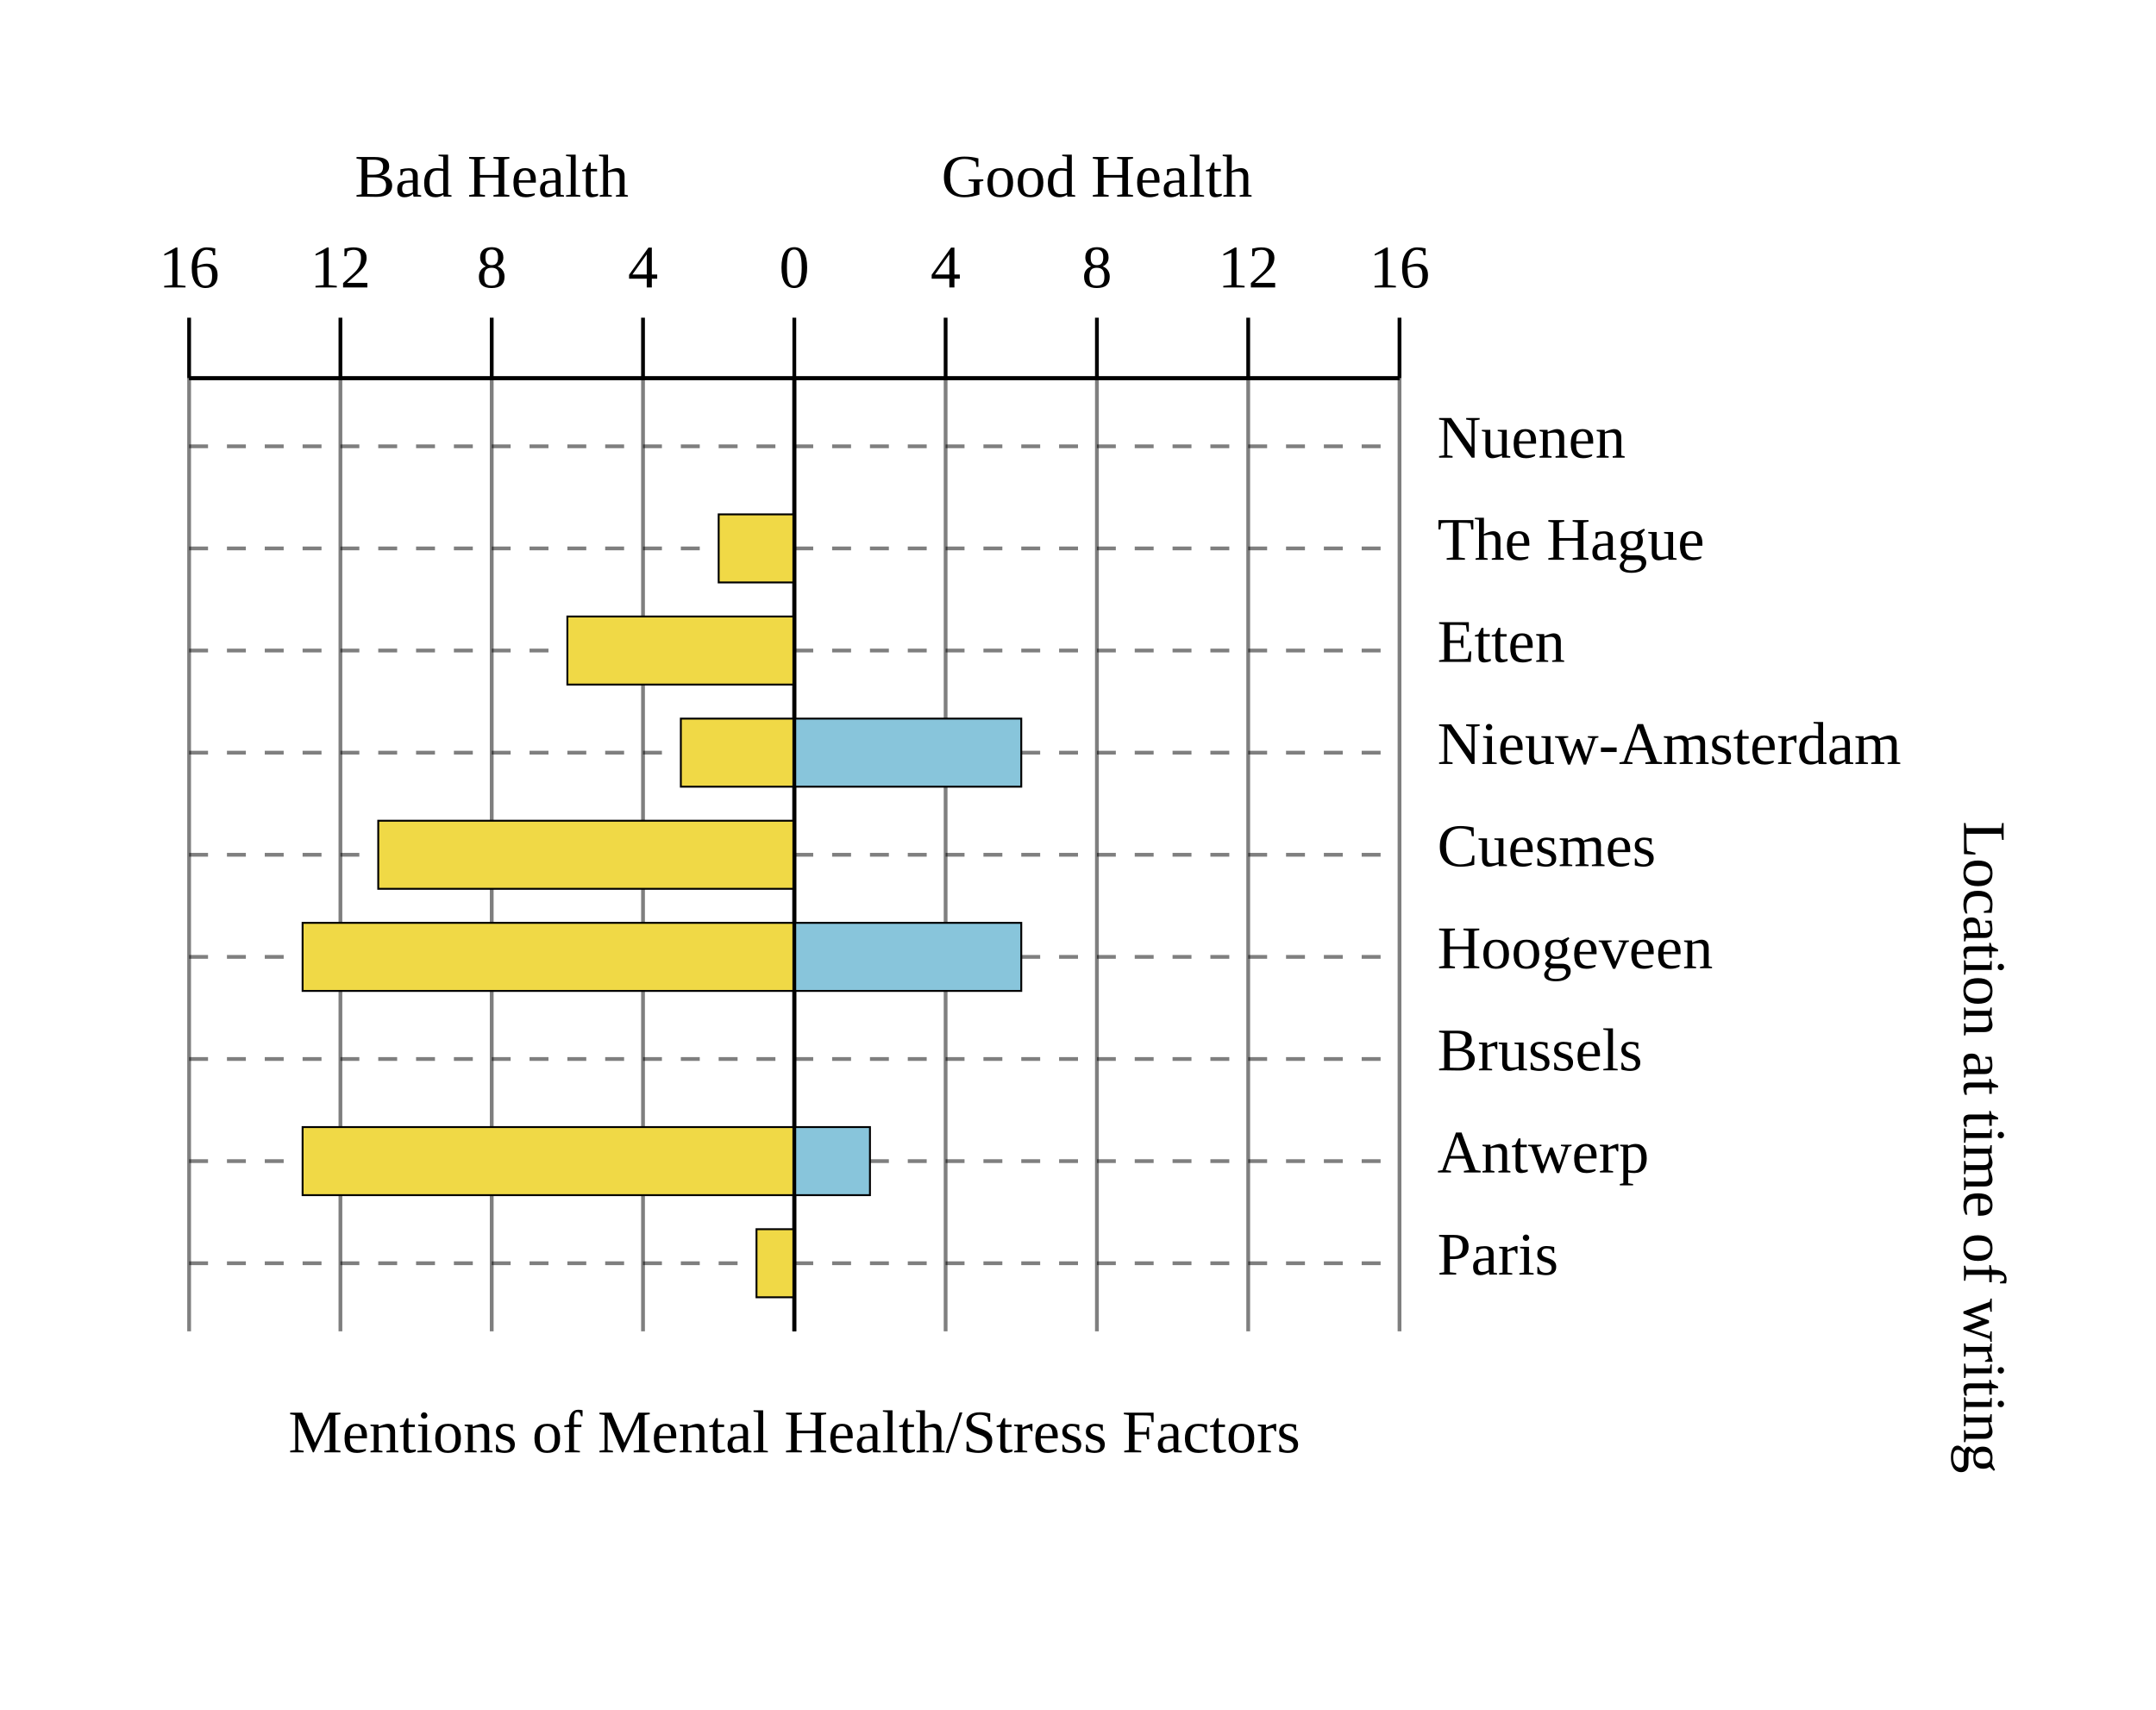
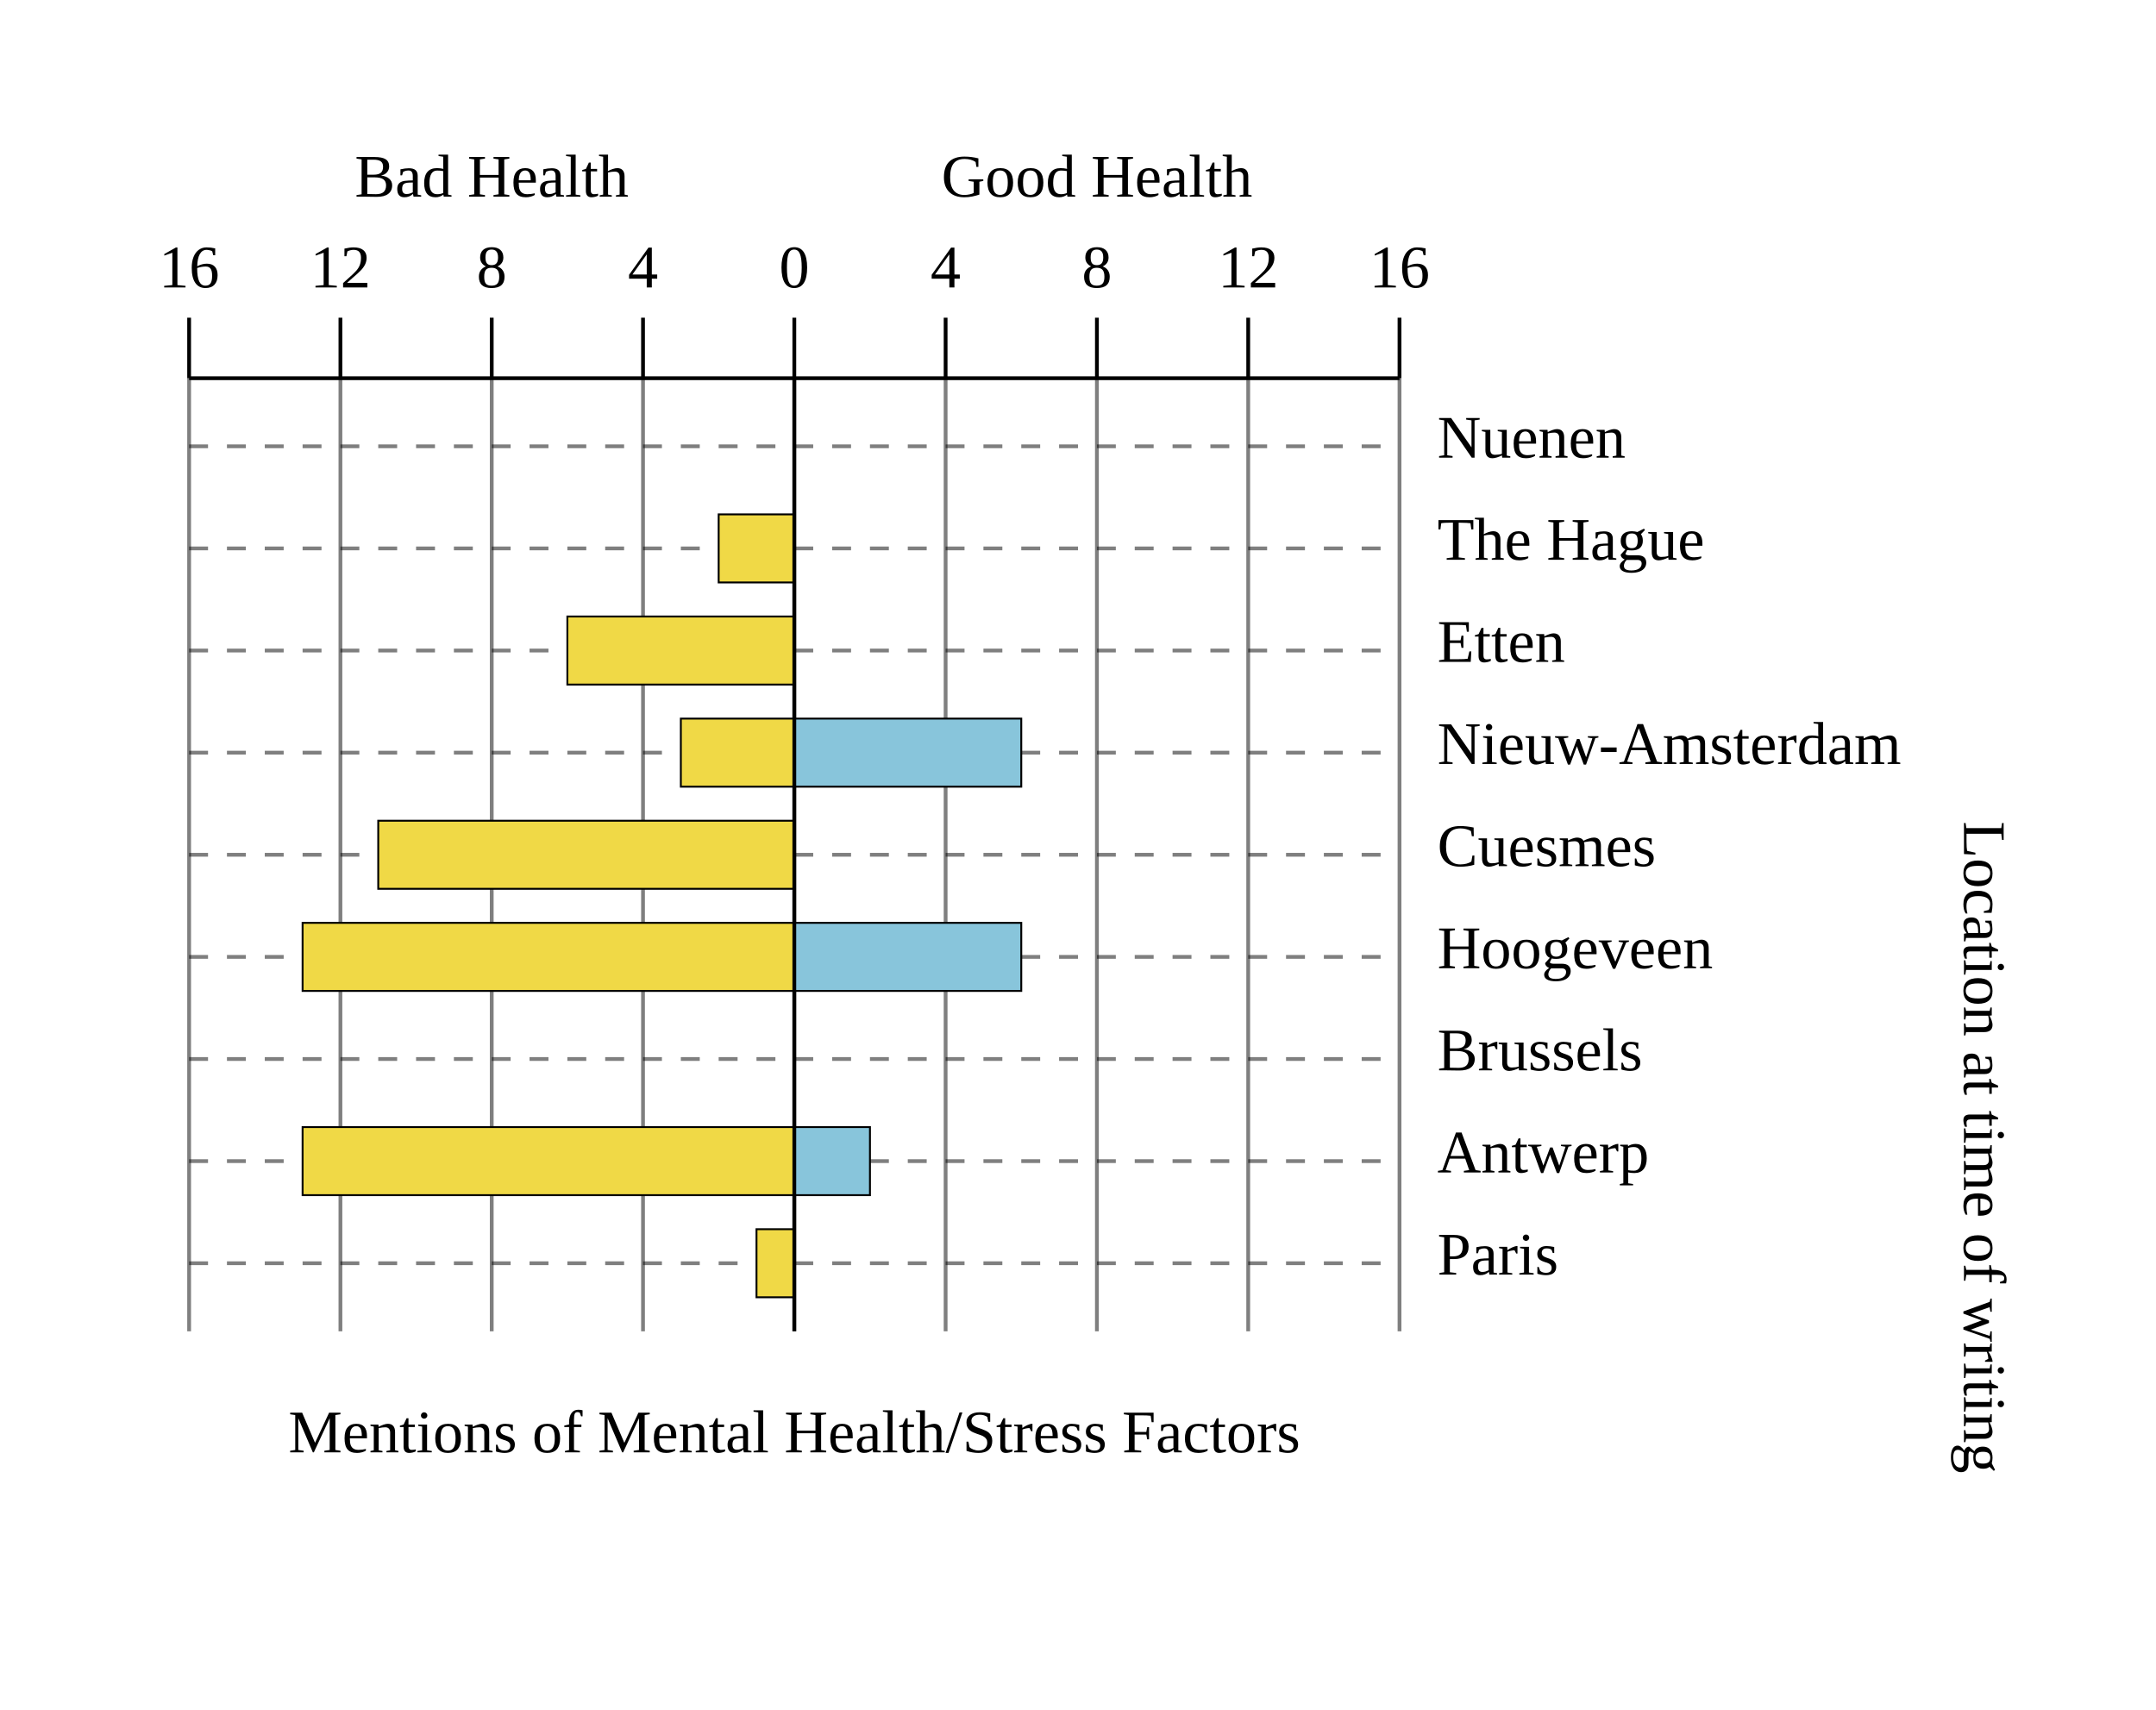
<svg xmlns="http://www.w3.org/2000/svg" height="452" width="570">
  <g transform="translate(210, 100)">
-     <line x1="-160" x2="160" y1="0" y2="0" stroke="black" />
-     <line x1="0" x2="0" y1="0" y2="252" stroke="black" />
    <text y="-24" x="0" font-size="16" font-family="Times New Roman" text-anchor="middle">0</text>
    <line y1="-16" y2="0" x1="0" x2="0" stroke="black" />
    <line y1="0" y2="252" x1="0" x2="0" stroke="black" opacity=".5" />
    <text y="-24" x="40" font-size="16" font-family="Times New Roman" text-anchor="middle">4</text>
    <line y1="-16" y2="0" x1="40" x2="40" stroke="black" />
    <line y1="0" y2="252" x1="40" x2="40" stroke="black" opacity=".5" />
    <text y="-24" x="80" font-size="16" font-family="Times New Roman" text-anchor="middle">8</text>
    <line y1="-16" y2="0" x1="80" x2="80" stroke="black" />
    <line y1="0" y2="252" x1="80" x2="80" stroke="black" opacity=".5" />
    <text y="-24" x="120" font-size="16" font-family="Times New Roman" text-anchor="middle">12</text>
    <line y1="-16" y2="0" x1="120" x2="120" stroke="black" />
    <line y1="0" y2="252" x1="120" x2="120" stroke="black" opacity=".5" />
    <text y="-24" x="160" font-size="16" font-family="Times New Roman" text-anchor="middle">16</text>
    <line y1="-16" y2="0" x1="160" x2="160" stroke="black" />
    <line y1="0" y2="252" x1="160" x2="160" stroke="black" opacity=".5" />
    <text y="-24" x="-160" font-size="16" font-family="Times New Roman" text-anchor="middle">16</text>
    <line y1="-16" y2="0" x1="-160" x2="-160" stroke="black" />
    <line y1="0" y2="252" x1="-160" x2="-160" stroke="black" opacity=".5" />
    <text y="-24" x="-120" font-size="16" font-family="Times New Roman" text-anchor="middle">12</text>
    <line y1="-16" y2="0" x1="-120" x2="-120" stroke="black" />
    <line y1="0" y2="252" x1="-120" x2="-120" stroke="black" opacity=".5" />
    <text y="-24" x="-80" font-size="16" font-family="Times New Roman" text-anchor="middle">8</text>
    <line y1="-16" y2="0" x1="-80" x2="-80" stroke="black" />
    <line y1="0" y2="252" x1="-80" x2="-80" stroke="black" opacity=".5" />
    <text y="-24" x="-40" font-size="16" font-family="Times New Roman" text-anchor="middle">4</text>
    <line y1="-16" y2="0" x1="-40" x2="-40" stroke="black" />
    <line y1="0" y2="252" x1="-40" x2="-40" stroke="black" opacity=".5" />
    <line x1="-160" x2="160" y1="18" y2="18" stroke="black" opacity=".5" stroke-dasharray="5,5" />
    <rect x="0" width="0" y="9" height="18" fill="#88c5db" stroke-width=".5" stroke="black" />
    <rect x="-0" width="0" y="9" height="18" fill="#f0d946" stroke-width=".5" stroke="black" />
    <text x="170" y="21" text-anchor="start" font-family="Times New Roman" font-size="16">Nuenen</text>
    <line x1="-160" x2="160" y1="45" y2="45" stroke="black" opacity=".5" stroke-dasharray="5,5" />
    <rect x="0" width="0" y="36" height="18" fill="#88c5db" stroke-width=".5" stroke="black" />
    <rect x="-20" width="20" y="36" height="18" fill="#f0d946" stroke-width=".5" stroke="black" />
    <text x="170" y="48" text-anchor="start" font-family="Times New Roman" font-size="16">The Hague</text>
    <line x1="-160" x2="160" y1="72" y2="72" stroke="black" opacity=".5" stroke-dasharray="5,5" />
    <rect x="0" width="0" y="63" height="18" fill="#88c5db" stroke-width=".5" stroke="black" />
    <rect x="-60" width="60" y="63" height="18" fill="#f0d946" stroke-width=".5" stroke="black" />
    <text x="170" y="75" text-anchor="start" font-family="Times New Roman" font-size="16">Etten</text>
    <line x1="-160" x2="160" y1="99" y2="99" stroke="black" opacity=".5" stroke-dasharray="5,5" />
    <rect x="0" width="60" y="90" height="18" fill="#88c5db" stroke-width=".5" stroke="black" />
    <rect x="-30" width="30" y="90" height="18" fill="#f0d946" stroke-width=".5" stroke="black" />
    <text x="170" y="102" text-anchor="start" font-family="Times New Roman" font-size="16">Nieuw-Amsterdam</text>
    <line x1="-160" x2="160" y1="126" y2="126" stroke="black" opacity=".5" stroke-dasharray="5,5" />
    <rect x="0" width="0" y="117" height="18" fill="#88c5db" stroke-width=".5" stroke="black" />
    <rect x="-110" width="110" y="117" height="18" fill="#f0d946" stroke-width=".5" stroke="black" />
    <text x="170" y="129" text-anchor="start" font-family="Times New Roman" font-size="16">Cuesmes</text>
    <line x1="-160" x2="160" y1="153" y2="153" stroke="black" opacity=".5" stroke-dasharray="5,5" />
    <rect x="0" width="60" y="144" height="18" fill="#88c5db" stroke-width=".5" stroke="black" />
    <rect x="-130" width="130" y="144" height="18" fill="#f0d946" stroke-width=".5" stroke="black" />
    <text x="170" y="156" text-anchor="start" font-family="Times New Roman" font-size="16">Hoogeveen</text>
    <line x1="-160" x2="160" y1="180" y2="180" stroke="black" opacity=".5" stroke-dasharray="5,5" />
    <rect x="0" width="0" y="171" height="18" fill="#88c5db" stroke-width=".5" stroke="black" />
    <rect x="-0" width="0" y="171" height="18" fill="#f0d946" stroke-width=".5" stroke="black" />
    <text x="170" y="183" text-anchor="start" font-family="Times New Roman" font-size="16">Brussels</text>
    <line x1="-160" x2="160" y1="207" y2="207" stroke="black" opacity=".5" stroke-dasharray="5,5" />
    <rect x="0" width="20" y="198" height="18" fill="#88c5db" stroke-width=".5" stroke="black" />
    <rect x="-130" width="130" y="198" height="18" fill="#f0d946" stroke-width=".5" stroke="black" />
    <text x="170" y="210" text-anchor="start" font-family="Times New Roman" font-size="16">Antwerp</text>
    <line x1="-160" x2="160" y1="234" y2="234" stroke="black" opacity=".5" stroke-dasharray="5,5" />
    <rect x="0" width="0" y="225" height="18" fill="#88c5db" stroke-width=".5" stroke="black" />
    <rect x="-10" width="10" y="225" height="18" fill="#f0d946" stroke-width=".5" stroke="black" />
    <text x="170" y="237" text-anchor="start" font-family="Times New Roman" font-size="16">Paris</text>
    <text x="80" y="-48" font-size="16" font-family="Times New Roman" text-anchor="middle" font-weight="300">Good Health</text>
    <text x="-80" y="-48" font-size="16" font-family="Times New Roman" text-anchor="middle" font-weight="300">Bad Health</text>
    <text x="0" y="284" font-size="16" font-family="Times New Roman" text-anchor="middle" font-weight="300">Mentions of Mental Health/Stress Factors</text>
    <text x="314.633" y="126" font-family="Times New Roman" text-anchor="middle" font-size="16" writing-mode="tb">Location at time of writing</text>
    <line x1="-160" x2="160" y1="0" y2="0" stroke="black" />
    <line x1="0" x2="0" y1="0" y2="252" stroke="black" />
  </g>
</svg>
